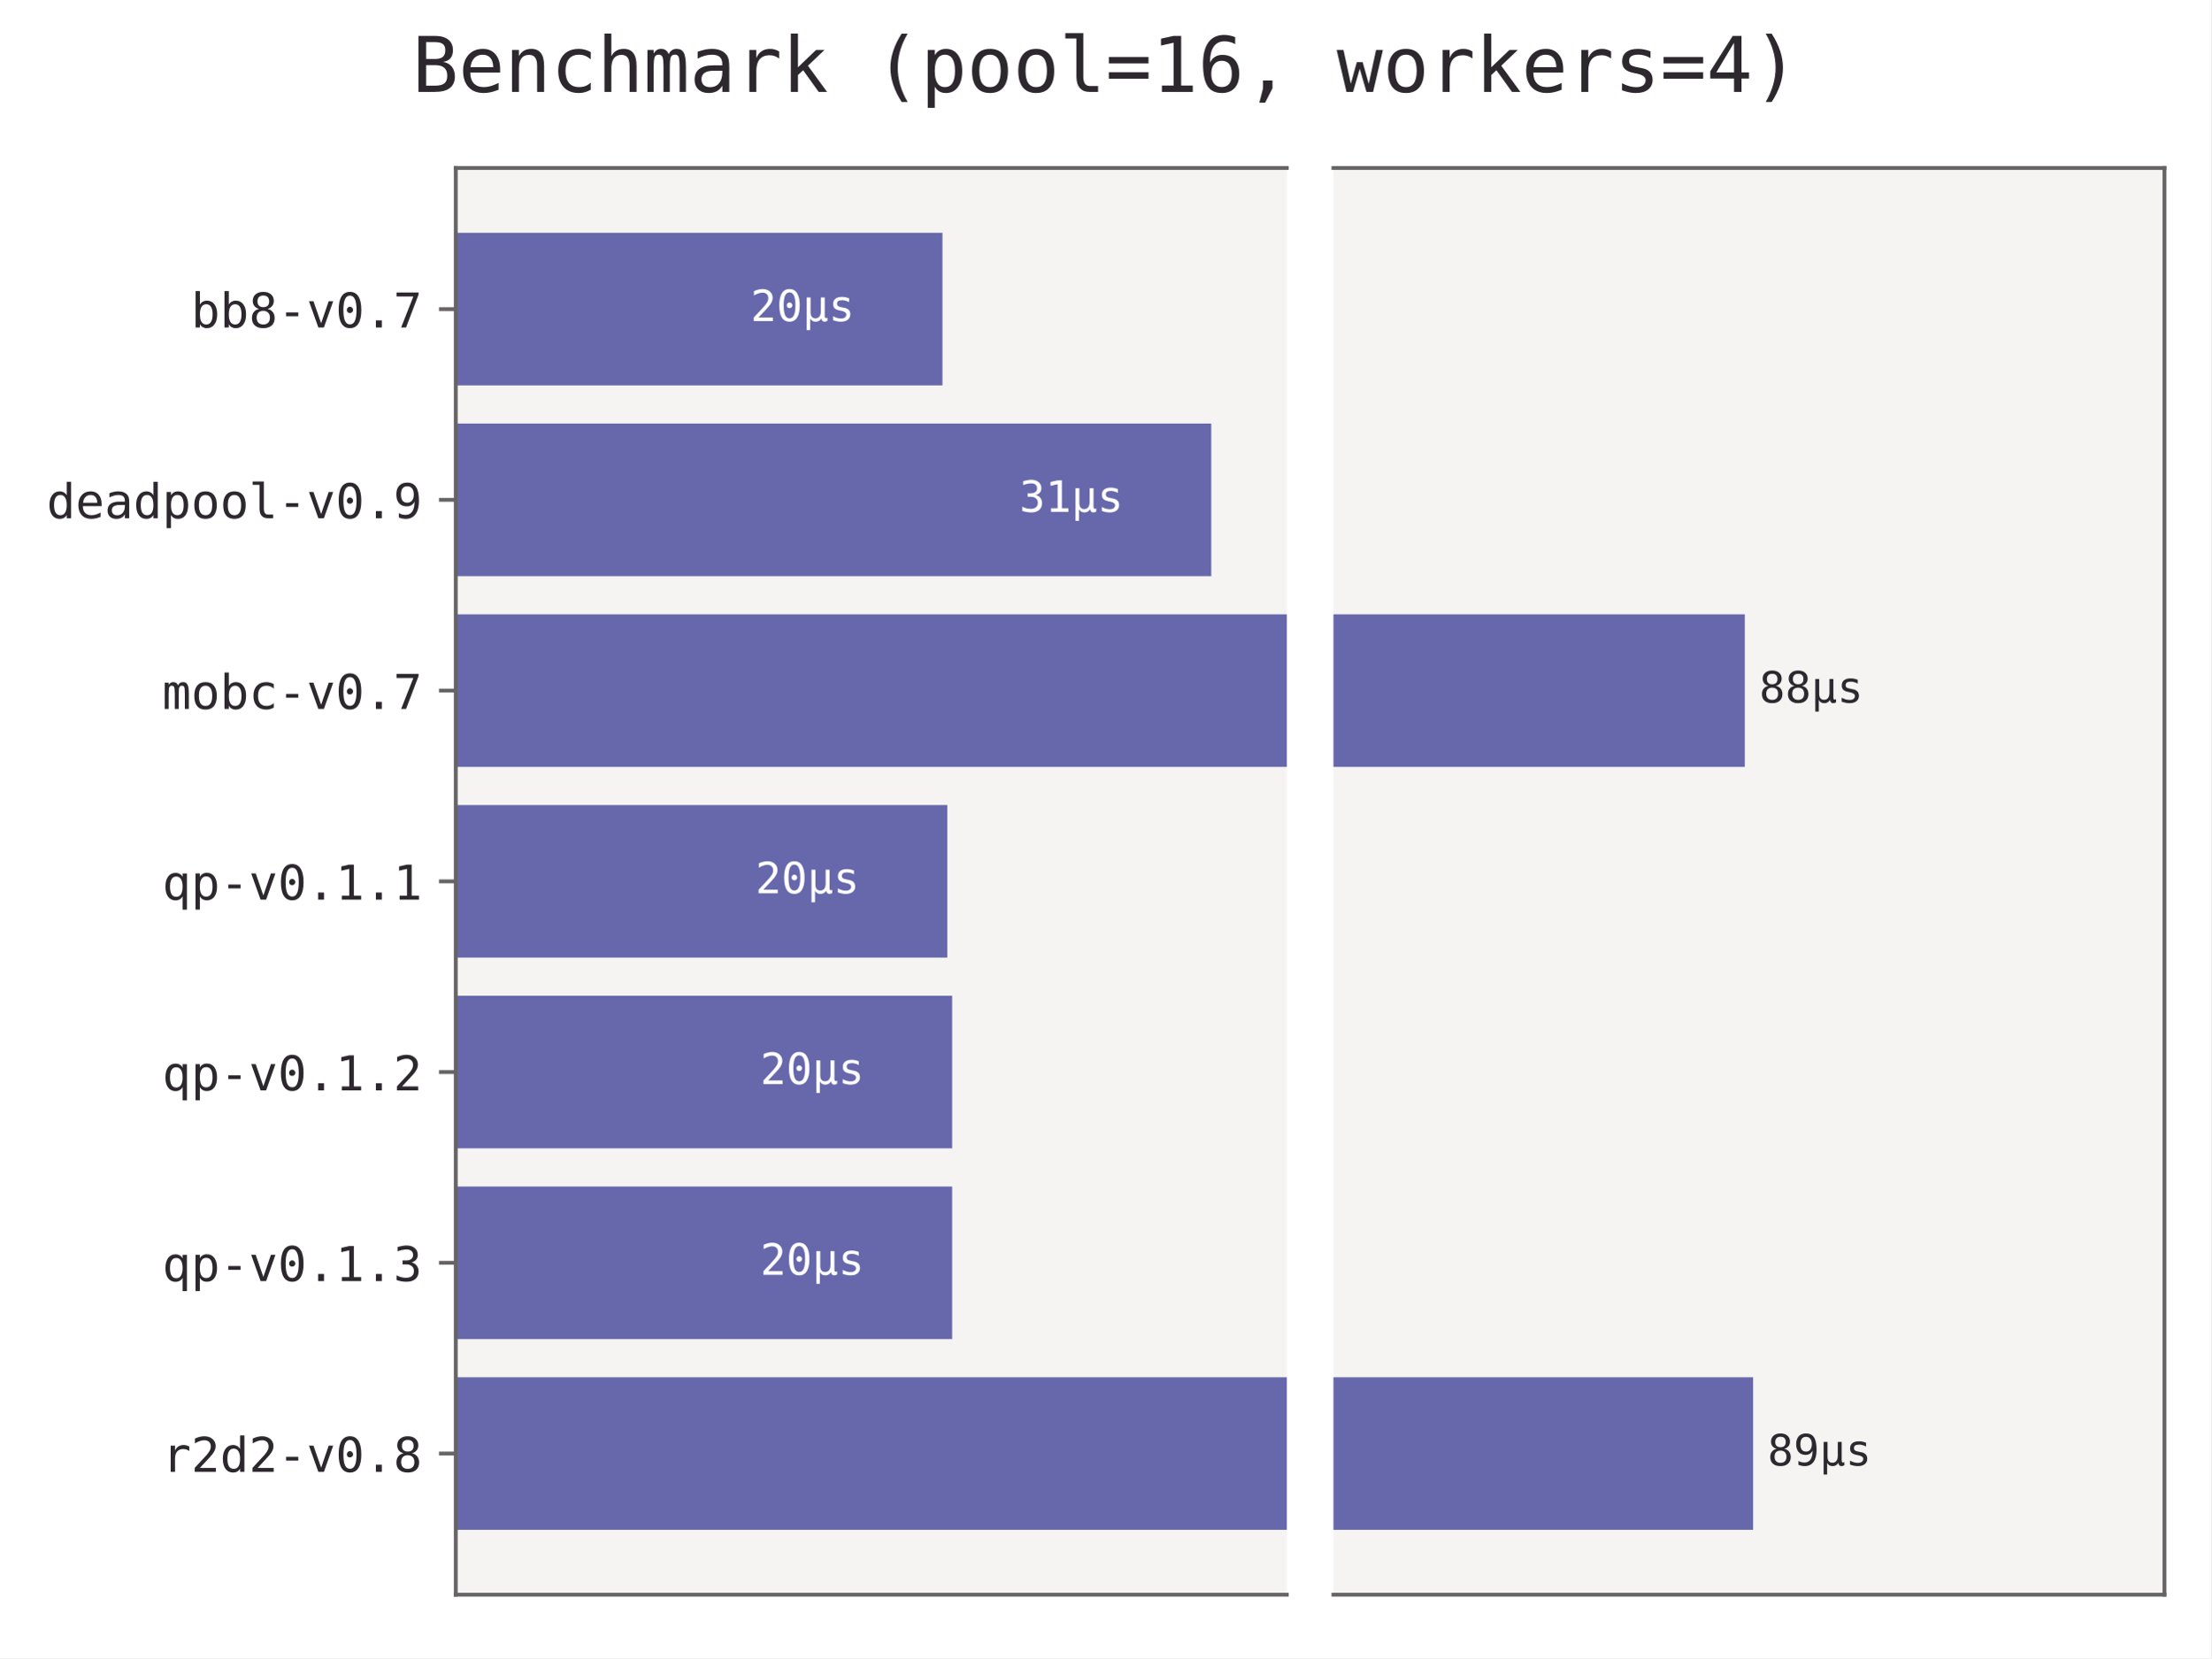
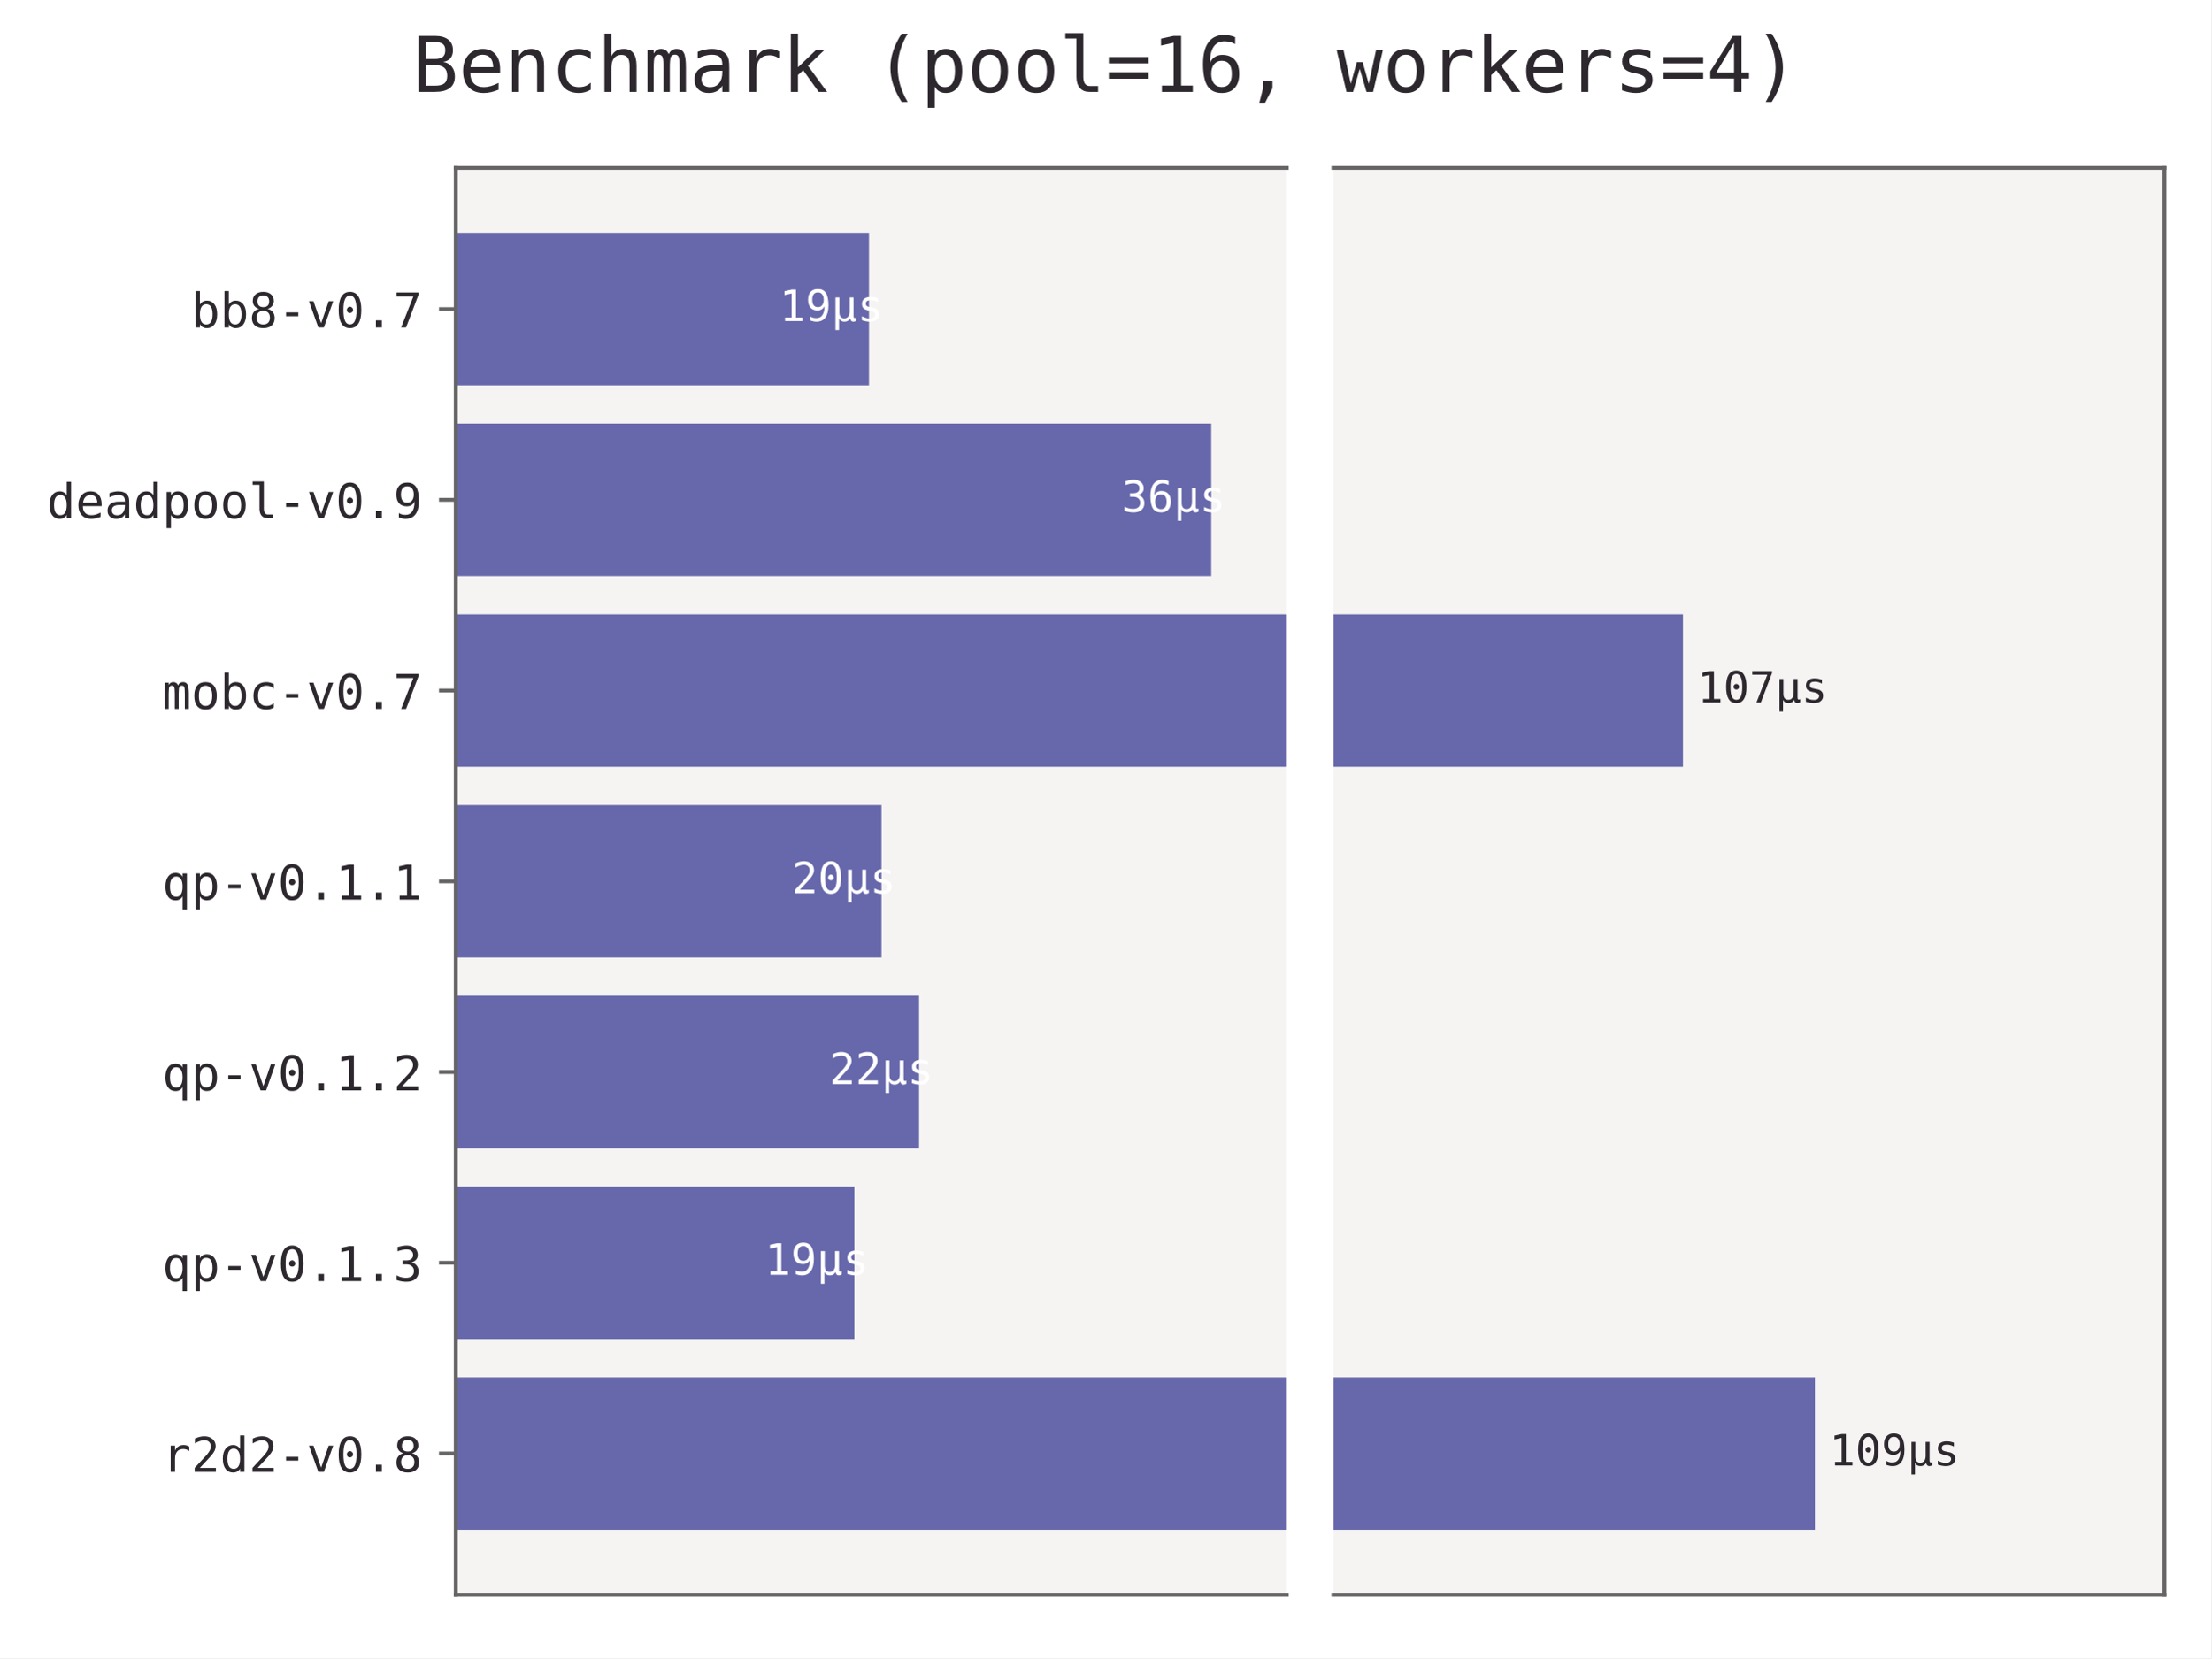
<svg xmlns="http://www.w3.org/2000/svg" xmlns:xlink="http://www.w3.org/1999/xlink" width="460.8pt" height="345.6pt" viewBox="0 0 460.8 345.6" version="1.1">
  <defs>
    <style type="text/css">*{stroke-linejoin: round; stroke-linecap: butt}</style>
  </defs>
  <g id="figure_1">
    <g id="patch_1">
      <path d="M 0 345.6  L 460.8 345.6  L 460.8 0  L 0 0  z " style="fill: #ffffff" />
    </g>
    <g id="axes_1">
      <g id="patch_2">
        <path d="M 94.984 332.38  L 268.172 332.38  L 268.172 35.01  L 94.984 35.01  z " style="fill: #f5f4f3" />
      </g>
      <g id="patch_3">
-         <path d="M 94.984 318.863  L 544.104 318.863  L 544.104 287.059  L 94.984 287.059  z " clip-path="url(#p9a6f69fca7)" style="fill: #6768ab" />
+         <path d="M 94.984 318.863  L 571.651 318.863  L 571.651 287.059  L 94.984 287.059  z " clip-path="url(#paa060daff2)" style="fill: #6768ab" />
      </g>
      <g id="patch_4">
-         <path d="M 94.984 279.108  L 198.431 279.108  L 198.431 247.304  L 94.984 247.304  z " clip-path="url(#p9a6f69fca7)" style="fill: #6768ab" />
+         <path d="M 94.984 279.108  L 178.053 279.108  L 178.053 247.304  L 94.984 247.304  z " clip-path="url(#paa060daff2)" style="fill: #6768ab" />
      </g>
      <g id="patch_5">
-         <path d="M 94.984 239.352  L 198.431 239.352  L 198.431 207.548  L 94.984 207.548  z " clip-path="url(#p9a6f69fca7)" style="fill: #6768ab" />
+         <path d="M 94.984 239.352  L 191.535 239.352  L 191.535 207.548  L 94.984 207.548  z " clip-path="url(#paa060daff2)" style="fill: #6768ab" />
      </g>
      <g id="patch_6">
-         <path d="M 94.984 199.597  L 197.422 199.597  L 197.422 167.793  L 94.984 167.793  z " clip-path="url(#p9a6f69fca7)" style="fill: #6768ab" />
+         <path d="M 94.984 199.597  L 183.711 199.597  L 183.711 167.793  L 94.984 167.793  z " clip-path="url(#paa060daff2)" style="fill: #6768ab" />
      </g>
      <g id="patch_7">
-         <path d="M 94.984 159.842  L 543.599 159.842  L 543.599 128.038  L 94.984 128.038  z " clip-path="url(#p9a6f69fca7)" style="fill: #6768ab" />
+         <path d="M 94.984 159.842  L 561.652 159.842  L 561.652 128.038  L 94.984 128.038  z " clip-path="url(#paa060daff2)" style="fill: #6768ab" />
      </g>
      <g id="patch_8">
-         <path d="M 94.984 120.086  L 252.428 120.086  L 252.428 88.282  L 94.984 88.282  z " clip-path="url(#p9a6f69fca7)" style="fill: #6768ab" />
+         <path d="M 94.984 120.086  L 252.428 120.086  L 252.428 88.282  L 94.984 88.282  z " clip-path="url(#paa060daff2)" style="fill: #6768ab" />
      </g>
      <g id="patch_9">
-         <path d="M 94.984 80.331  L 196.413 80.331  L 196.413 48.527  L 94.984 48.527  z " clip-path="url(#p9a6f69fca7)" style="fill: #6768ab" />
+         <path d="M 94.984 80.331  L 181.097 80.331  L 181.097 48.527  L 94.984 48.527  z " clip-path="url(#paa060daff2)" style="fill: #6768ab" />
      </g>
      <g id="matplotlib.axis_1">
        <g id="ytick_1">
          <g id="line2d_1">
            <defs>
-               <path id="m0664c6223d" d="M 0 0  L -3.5 0  " style="stroke: #676466; stroke-width: 0.8" />
+               <path id="m56b83a4650" d="M 0 0  L -3.5 0  " style="stroke: #676466; stroke-width: 0.8" />
            </defs>
            <g>
-               <use xlink:href="#m0664c6223d" x="94.984" y="302.961" style="fill: #676466; stroke: #676466; stroke-width: 0.8" />
+               <use xlink:href="#m56b83a4650" x="94.984" y="302.961" style="fill: #676466; stroke: #676466; stroke-width: 0.8" />
            </g>
          </g>
          <g id="text_1">
            <text style="fill: #2d282e; font: 10px 'monospace'; text-anchor: end" x="87.984" y="306.787" transform="rotate(-0, 87.98406, 306.7868)">r2d2-v0.8</text>
          </g>
        </g>
        <g id="ytick_2">
          <g id="line2d_2">
            <g>
-               <use xlink:href="#m0664c6223d" x="94.984" y="263.206" style="fill: #676466; stroke: #676466; stroke-width: 0.8" />
+               <use xlink:href="#m56b83a4650" x="94.984" y="263.206" style="fill: #676466; stroke: #676466; stroke-width: 0.8" />
            </g>
          </g>
          <g id="text_2">
            <text style="fill: #2d282e; font: 10px 'monospace'; text-anchor: end" x="87.984" y="267.021" transform="rotate(-0, 87.98406, 267.0213)">qp-v0.1.3</text>
          </g>
        </g>
        <g id="ytick_3">
          <g id="line2d_3">
            <g>
-               <use xlink:href="#m0664c6223d" x="94.984" y="223.45" style="fill: #676466; stroke: #676466; stroke-width: 0.8" />
+               <use xlink:href="#m56b83a4650" x="94.984" y="223.45" style="fill: #676466; stroke: #676466; stroke-width: 0.8" />
            </g>
          </g>
          <g id="text_3">
            <text style="fill: #2d282e; font: 10px 'monospace'; text-anchor: end" x="87.984" y="227.266" transform="rotate(-0, 87.98406, 227.266)">qp-v0.1.2</text>
          </g>
        </g>
        <g id="ytick_4">
          <g id="line2d_4">
            <g>
-               <use xlink:href="#m0664c6223d" x="94.984" y="183.695" style="fill: #676466; stroke: #676466; stroke-width: 0.8" />
+               <use xlink:href="#m56b83a4650" x="94.984" y="183.695" style="fill: #676466; stroke: #676466; stroke-width: 0.8" />
            </g>
          </g>
          <g id="text_4">
            <text style="fill: #2d282e; font: 10px 'monospace'; text-anchor: end" x="87.984" y="187.511" transform="rotate(-0, 87.98406, 187.5106)">qp-v0.1.1</text>
          </g>
        </g>
        <g id="ytick_5">
          <g id="line2d_5">
            <g>
-               <use xlink:href="#m0664c6223d" x="94.984" y="143.94" style="fill: #676466; stroke: #676466; stroke-width: 0.8" />
+               <use xlink:href="#m56b83a4650" x="94.984" y="143.94" style="fill: #676466; stroke: #676466; stroke-width: 0.8" />
            </g>
          </g>
          <g id="text_5">
            <text style="fill: #2d282e; font: 10px 'monospace'; text-anchor: end" x="87.984" y="147.765" transform="rotate(-0, 87.98406, 147.7654)">mobc-v0.7</text>
          </g>
        </g>
        <g id="ytick_6">
          <g id="line2d_6">
            <g>
-               <use xlink:href="#m0664c6223d" x="94.984" y="104.184" style="fill: #676466; stroke: #676466; stroke-width: 0.8" />
+               <use xlink:href="#m56b83a4650" x="94.984" y="104.184" style="fill: #676466; stroke: #676466; stroke-width: 0.8" />
            </g>
          </g>
          <g id="text_6">
            <text style="fill: #2d282e; font: 10px 'monospace'; text-anchor: end" x="87.984" y="108.01" transform="rotate(-0, 87.98406, 108.0101)">deadpool-v0.9</text>
          </g>
        </g>
        <g id="ytick_7">
          <g id="line2d_7">
            <g>
-               <use xlink:href="#m0664c6223d" x="94.984" y="64.429" style="fill: #676466; stroke: #676466; stroke-width: 0.8" />
+               <use xlink:href="#m56b83a4650" x="94.984" y="64.429" style="fill: #676466; stroke: #676466; stroke-width: 0.8" />
            </g>
          </g>
          <g id="text_7">
            <text style="fill: #2d282e; font: 10px 'monospace'; text-anchor: end" x="87.984" y="68.255" transform="rotate(-0, 87.98406, 68.25474)">bb8-v0.7</text>
          </g>
        </g>
      </g>
      <g id="patch_10">
        <path d="M 94.984 332.38  L 94.984 35.01  " style="fill: none; stroke: #676466; stroke-width: 0.8; stroke-linejoin: miter; stroke-linecap: square" />
      </g>
      <g id="patch_11">
        <path d="M 94.984 332.38  L 268.172 332.38  " style="fill: none; stroke: #676466; stroke-width: 0.8; stroke-linejoin: miter; stroke-linecap: square" />
      </g>
      <g id="patch_12">
        <path d="M 94.984 35.01  L 268.172 35.01  " style="fill: none; stroke: #676466; stroke-width: 0.8; stroke-linejoin: miter; stroke-linecap: square" />
      </g>
      <g id="text_8">
-         <text style="fill: #ffffff; font: 9px 'monospace'; text-anchor: start" x="158.431" y="265.703" transform="rotate(-0, 158.431, 265.7032)">   20µs</text>
+         <text style="fill: #ffffff; font: 9px 'monospace'; text-anchor: end" x="181.053" y="265.703" transform="rotate(-0, 181.0528, 265.7032)">   19µs</text>
      </g>
      <g id="text_9">
-         <text style="fill: #ffffff; font: 9px 'monospace'; text-anchor: start" x="158.431" y="225.948" transform="rotate(-0, 158.431, 225.9478)">   20µs</text>
+         <text style="fill: #ffffff; font: 9px 'monospace'; text-anchor: end" x="194.535" y="225.948" transform="rotate(-0, 194.5352, 225.9478)">   22µs</text>
      </g>
      <g id="text_10">
-         <text style="fill: #ffffff; font: 9px 'monospace'; text-anchor: start" x="157.422" y="186.192" transform="rotate(-0, 157.4218, 186.1925)">   20µs</text>
+         <text style="fill: #ffffff; font: 9px 'monospace'; text-anchor: end" x="186.711" y="186.192" transform="rotate(-0, 186.7111, 186.1925)">   20µs</text>
      </g>
      <g id="text_11">
-         <text style="fill: #ffffff; font: 9px 'monospace'; text-anchor: start" x="212.428" y="106.682" transform="rotate(-0, 212.4277, 106.6818)">   31µs</text>
+         <text style="fill: #ffffff; font: 9px 'monospace'; text-anchor: end" x="255.428" y="106.682" transform="rotate(-0, 255.4277, 106.6818)">   36µs</text>
      </g>
      <g id="text_12">
-         <text style="fill: #ffffff; font: 9px 'monospace'; text-anchor: start" x="156.413" y="66.926" transform="rotate(-0, 156.4126, 66.92646)">   20µs</text>
+         <text style="fill: #ffffff; font: 9px 'monospace'; text-anchor: end" x="184.097" y="66.926" transform="rotate(-0, 184.0972, 66.92646)">   19µs</text>
      </g>
    </g>
    <g id="axes_2">
      <g id="patch_13">
        <path d="M 277.892 332.38  L 451.08 332.38  L 451.08 35.01  L 277.892 35.01  z " style="fill: #f5f4f3" />
      </g>
      <g id="patch_14">
-         <path d="M -1177.736 318.863  L 365.353 318.863  L 365.353 287.059  L -1177.736 287.059  z " clip-path="url(#p235a875136)" style="fill: #6768ab" />
+         <path d="M -932.924 318.863  L 378.238 318.863  L 378.238 287.059  L -932.924 287.059  z " clip-path="url(#pac8f6cedd6)" style="fill: #6768ab" />
      </g>
      <g id="patch_15">
-         <path d="M -1177.736 279.108  L -822.312 279.108  L -822.312 247.304  L -1177.736 247.304  z " clip-path="url(#p235a875136)" style="fill: #6768ab" />
+         <path d="M -932.924 279.108  L -704.428 279.108  L -704.428 247.304  L -932.924 247.304  z " clip-path="url(#pac8f6cedd6)" style="fill: #6768ab" />
      </g>
      <g id="patch_16">
-         <path d="M -1177.736 239.352  L -822.312 239.352  L -822.312 207.548  L -1177.736 207.548  z " clip-path="url(#p235a875136)" style="fill: #6768ab" />
+         <path d="M -932.924 239.352  L -667.342 239.352  L -667.342 207.548  L -932.924 207.548  z " clip-path="url(#pac8f6cedd6)" style="fill: #6768ab" />
      </g>
      <g id="patch_17">
-         <path d="M -1177.736 199.597  L -825.779 199.597  L -825.779 167.793  L -1177.736 167.793  z " clip-path="url(#p235a875136)" style="fill: #6768ab" />
+         <path d="M -932.924 199.597  L -688.864 199.597  L -688.864 167.793  L -932.924 167.793  z " clip-path="url(#pac8f6cedd6)" style="fill: #6768ab" />
      </g>
      <g id="patch_18">
-         <path d="M -1177.736 159.842  L 363.619 159.842  L 363.619 128.038  L -1177.736 128.038  z " clip-path="url(#p235a875136)" style="fill: #6768ab" />
+         <path d="M -932.924 159.842  L 350.734 159.842  L 350.734 128.038  L -932.924 128.038  z " clip-path="url(#pac8f6cedd6)" style="fill: #6768ab" />
      </g>
      <g id="patch_19">
-         <path d="M -1177.736 120.086  L -636.79 120.086  L -636.79 88.282  L -1177.736 88.282  z " clip-path="url(#p235a875136)" style="fill: #6768ab" />
+         <path d="M -932.924 120.086  L -499.846 120.086  L -499.846 88.282  L -932.924 88.282  z " clip-path="url(#pac8f6cedd6)" style="fill: #6768ab" />
      </g>
      <g id="patch_20">
-         <path d="M -1177.736 80.331  L -829.247 80.331  L -829.247 48.527  L -1177.736 48.527  z " clip-path="url(#p235a875136)" style="fill: #6768ab" />
+         <path d="M -932.924 80.331  L -696.054 80.331  L -696.054 48.527  L -932.924 48.527  z " clip-path="url(#pac8f6cedd6)" style="fill: #6768ab" />
      </g>
      <g id="matplotlib.axis_2">
        <g id="ytick_8" />
        <g id="ytick_9" />
        <g id="ytick_10" />
        <g id="ytick_11" />
        <g id="ytick_12" />
        <g id="ytick_13" />
        <g id="ytick_14" />
      </g>
      <g id="patch_21">
        <path d="M 451.08 332.38  L 451.08 35.01  " style="fill: none; stroke: #676466; stroke-width: 0.8; stroke-linejoin: miter; stroke-linecap: square" />
      </g>
      <g id="patch_22">
        <path d="M 277.892 332.38  L 451.08 332.38  " style="fill: none; stroke: #676466; stroke-width: 0.8; stroke-linejoin: miter; stroke-linecap: square" />
      </g>
      <g id="patch_23">
        <path d="M 277.892 35.01  L 451.08 35.01  " style="fill: none; stroke: #676466; stroke-width: 0.8; stroke-linejoin: miter; stroke-linecap: square" />
      </g>
      <g id="text_13">
-         <text style="fill: #2d282e; font: 9px 'monospace'; text-anchor: start" x="368.353" y="305.459" transform="rotate(-0, 368.3529, 305.4585)">   89µs</text>
+         <text style="fill: #2d282e; font: 9px 'monospace'; text-anchor: start" x="381.238" y="305.459" transform="rotate(-0, 381.2377, 305.4585)">  109µs</text>
      </g>
      <g id="text_14">
-         <text style="fill: #2d282e; font: 9px 'monospace'; text-anchor: start" x="366.619" y="146.437" transform="rotate(-0, 366.6192, 146.4372)">   88µs</text>
+         <text style="fill: #2d282e; font: 9px 'monospace'; text-anchor: start" x="353.734" y="146.437" transform="rotate(-0, 353.7344, 146.4372)">  107µs</text>
      </g>
    </g>
    <g id="text_15">
      <text style="fill: #2d282e; font: 16px 'monospace'; text-anchor: middle" x="230.4" y="19.154" transform="rotate(-0, 230.4, 19.1545)">Benchmark (pool=16, workers=4)</text>
    </g>
  </g>
  <defs>
-     <clipPath id="p9a6f69fca7">
+     <clipPath id="paa060daff2">
      <rect x="94.984" y="35.01" width="173.188" height="297.37" />
    </clipPath>
-     <clipPath id="p235a875136">
+     <clipPath id="pac8f6cedd6">
      <rect x="277.892" y="35.01" width="173.188" height="297.37" />
    </clipPath>
  </defs>
</svg>
